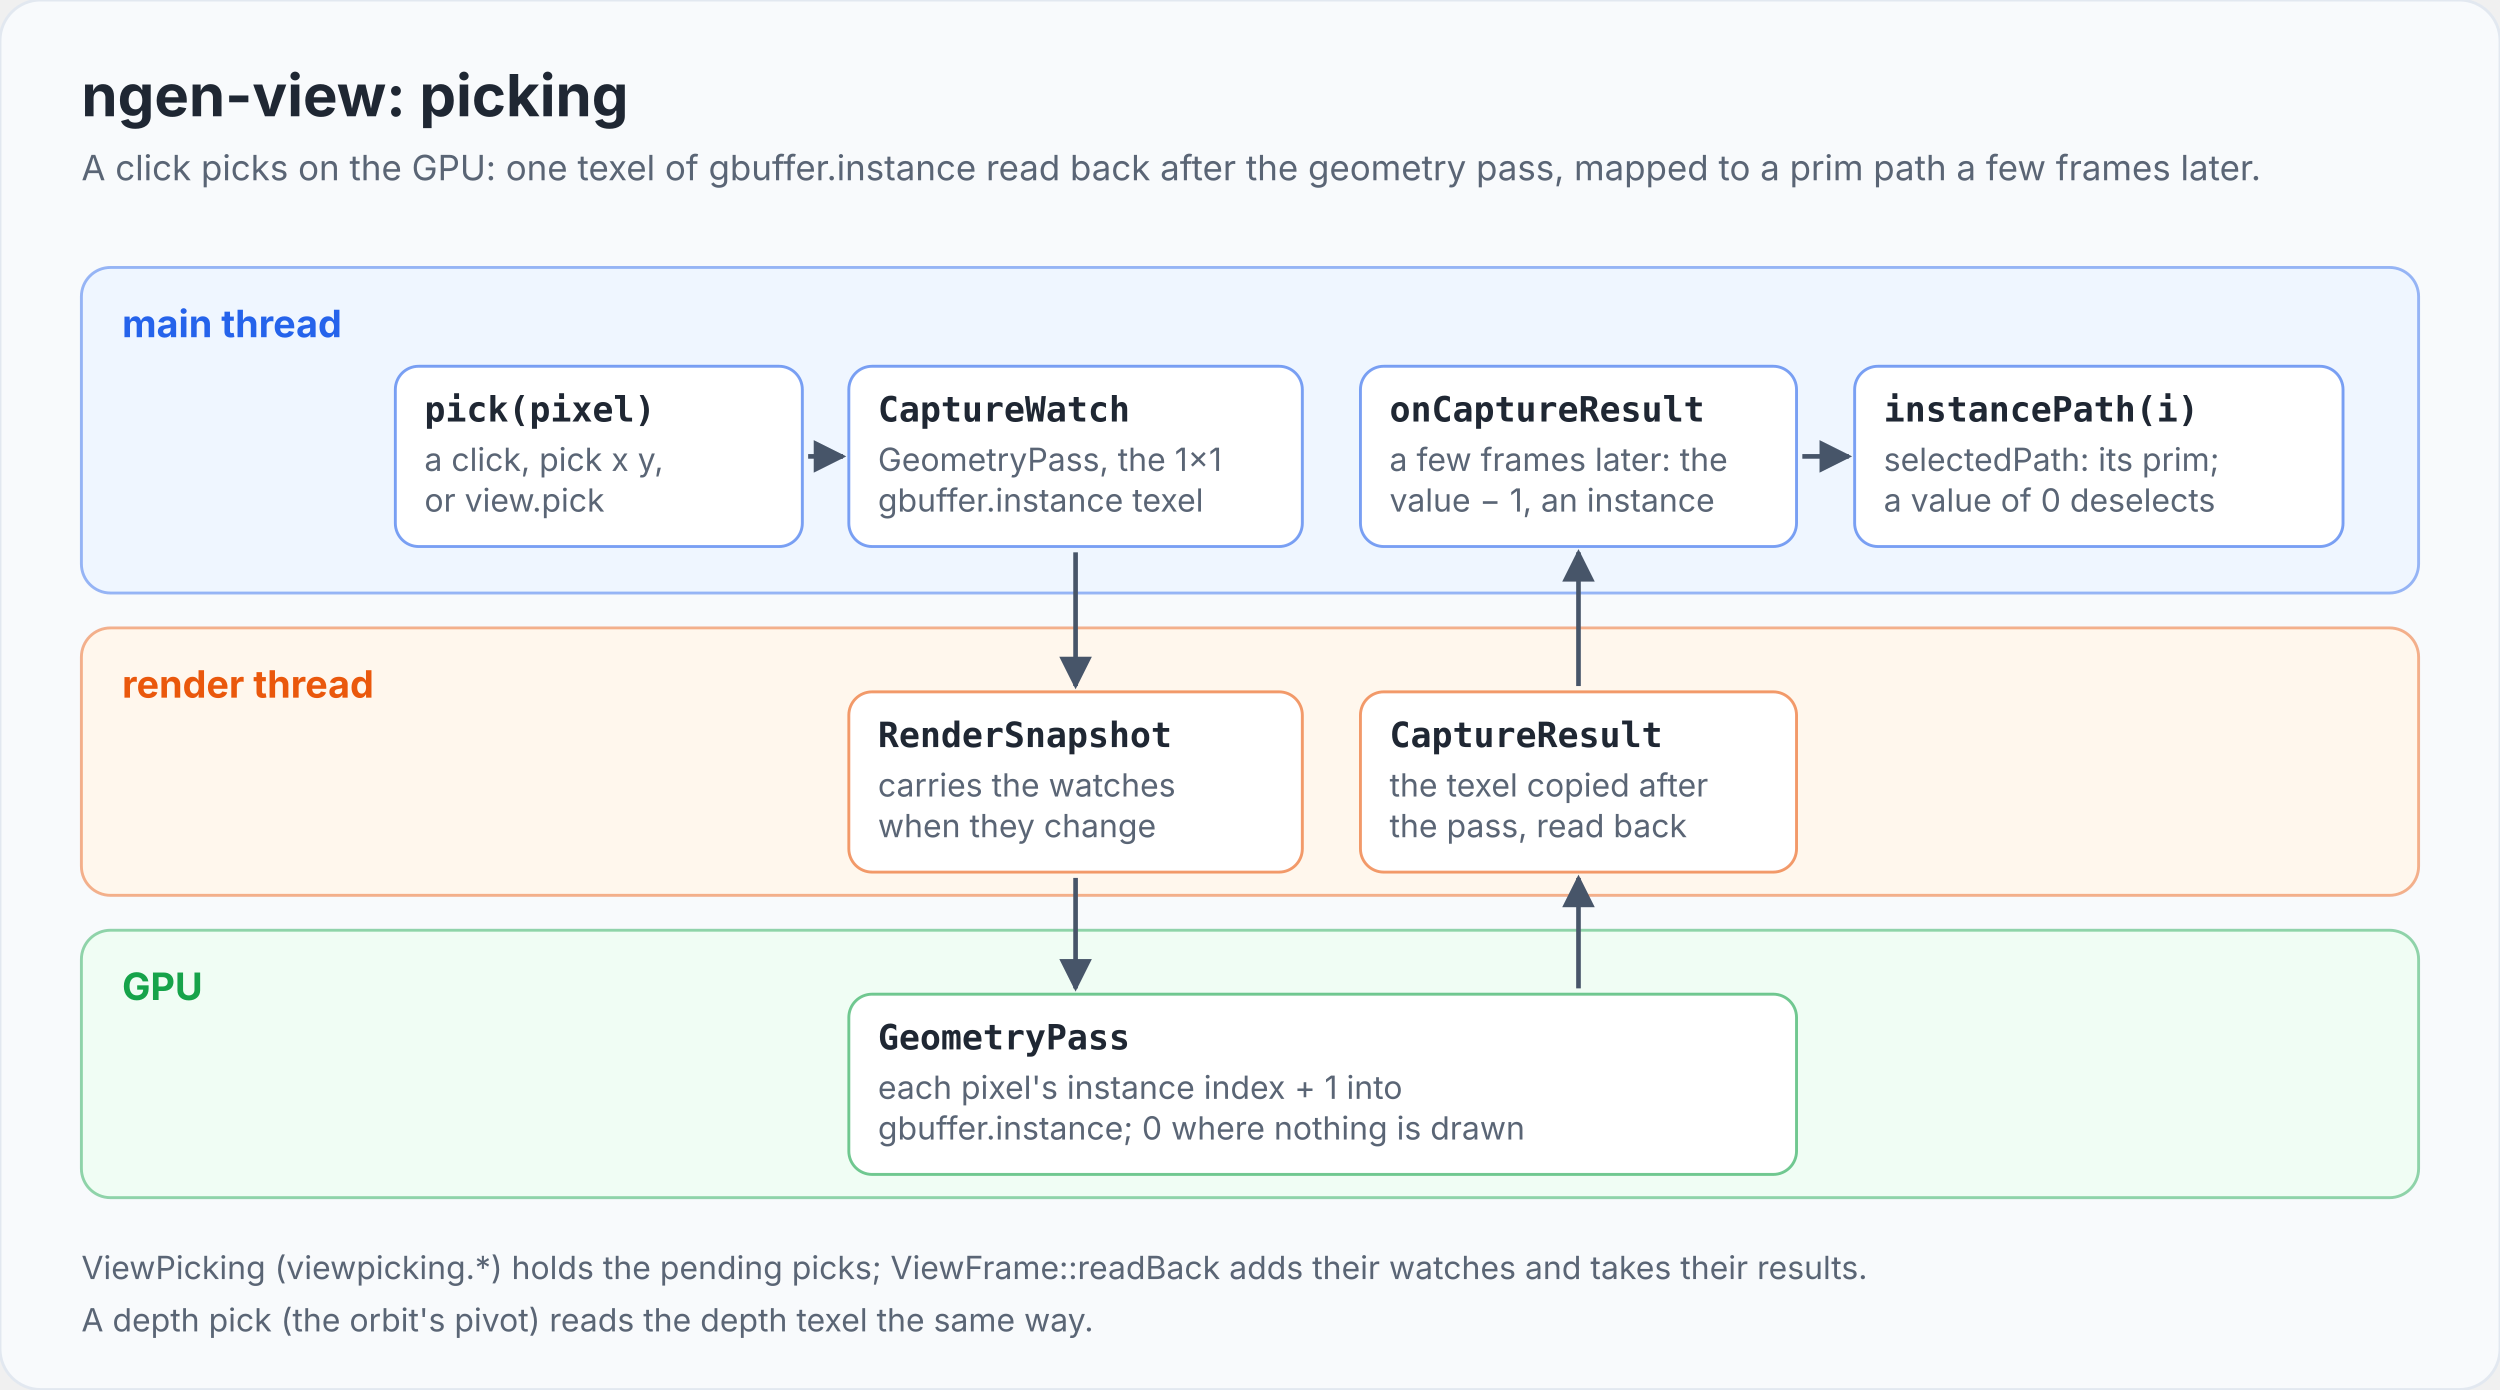
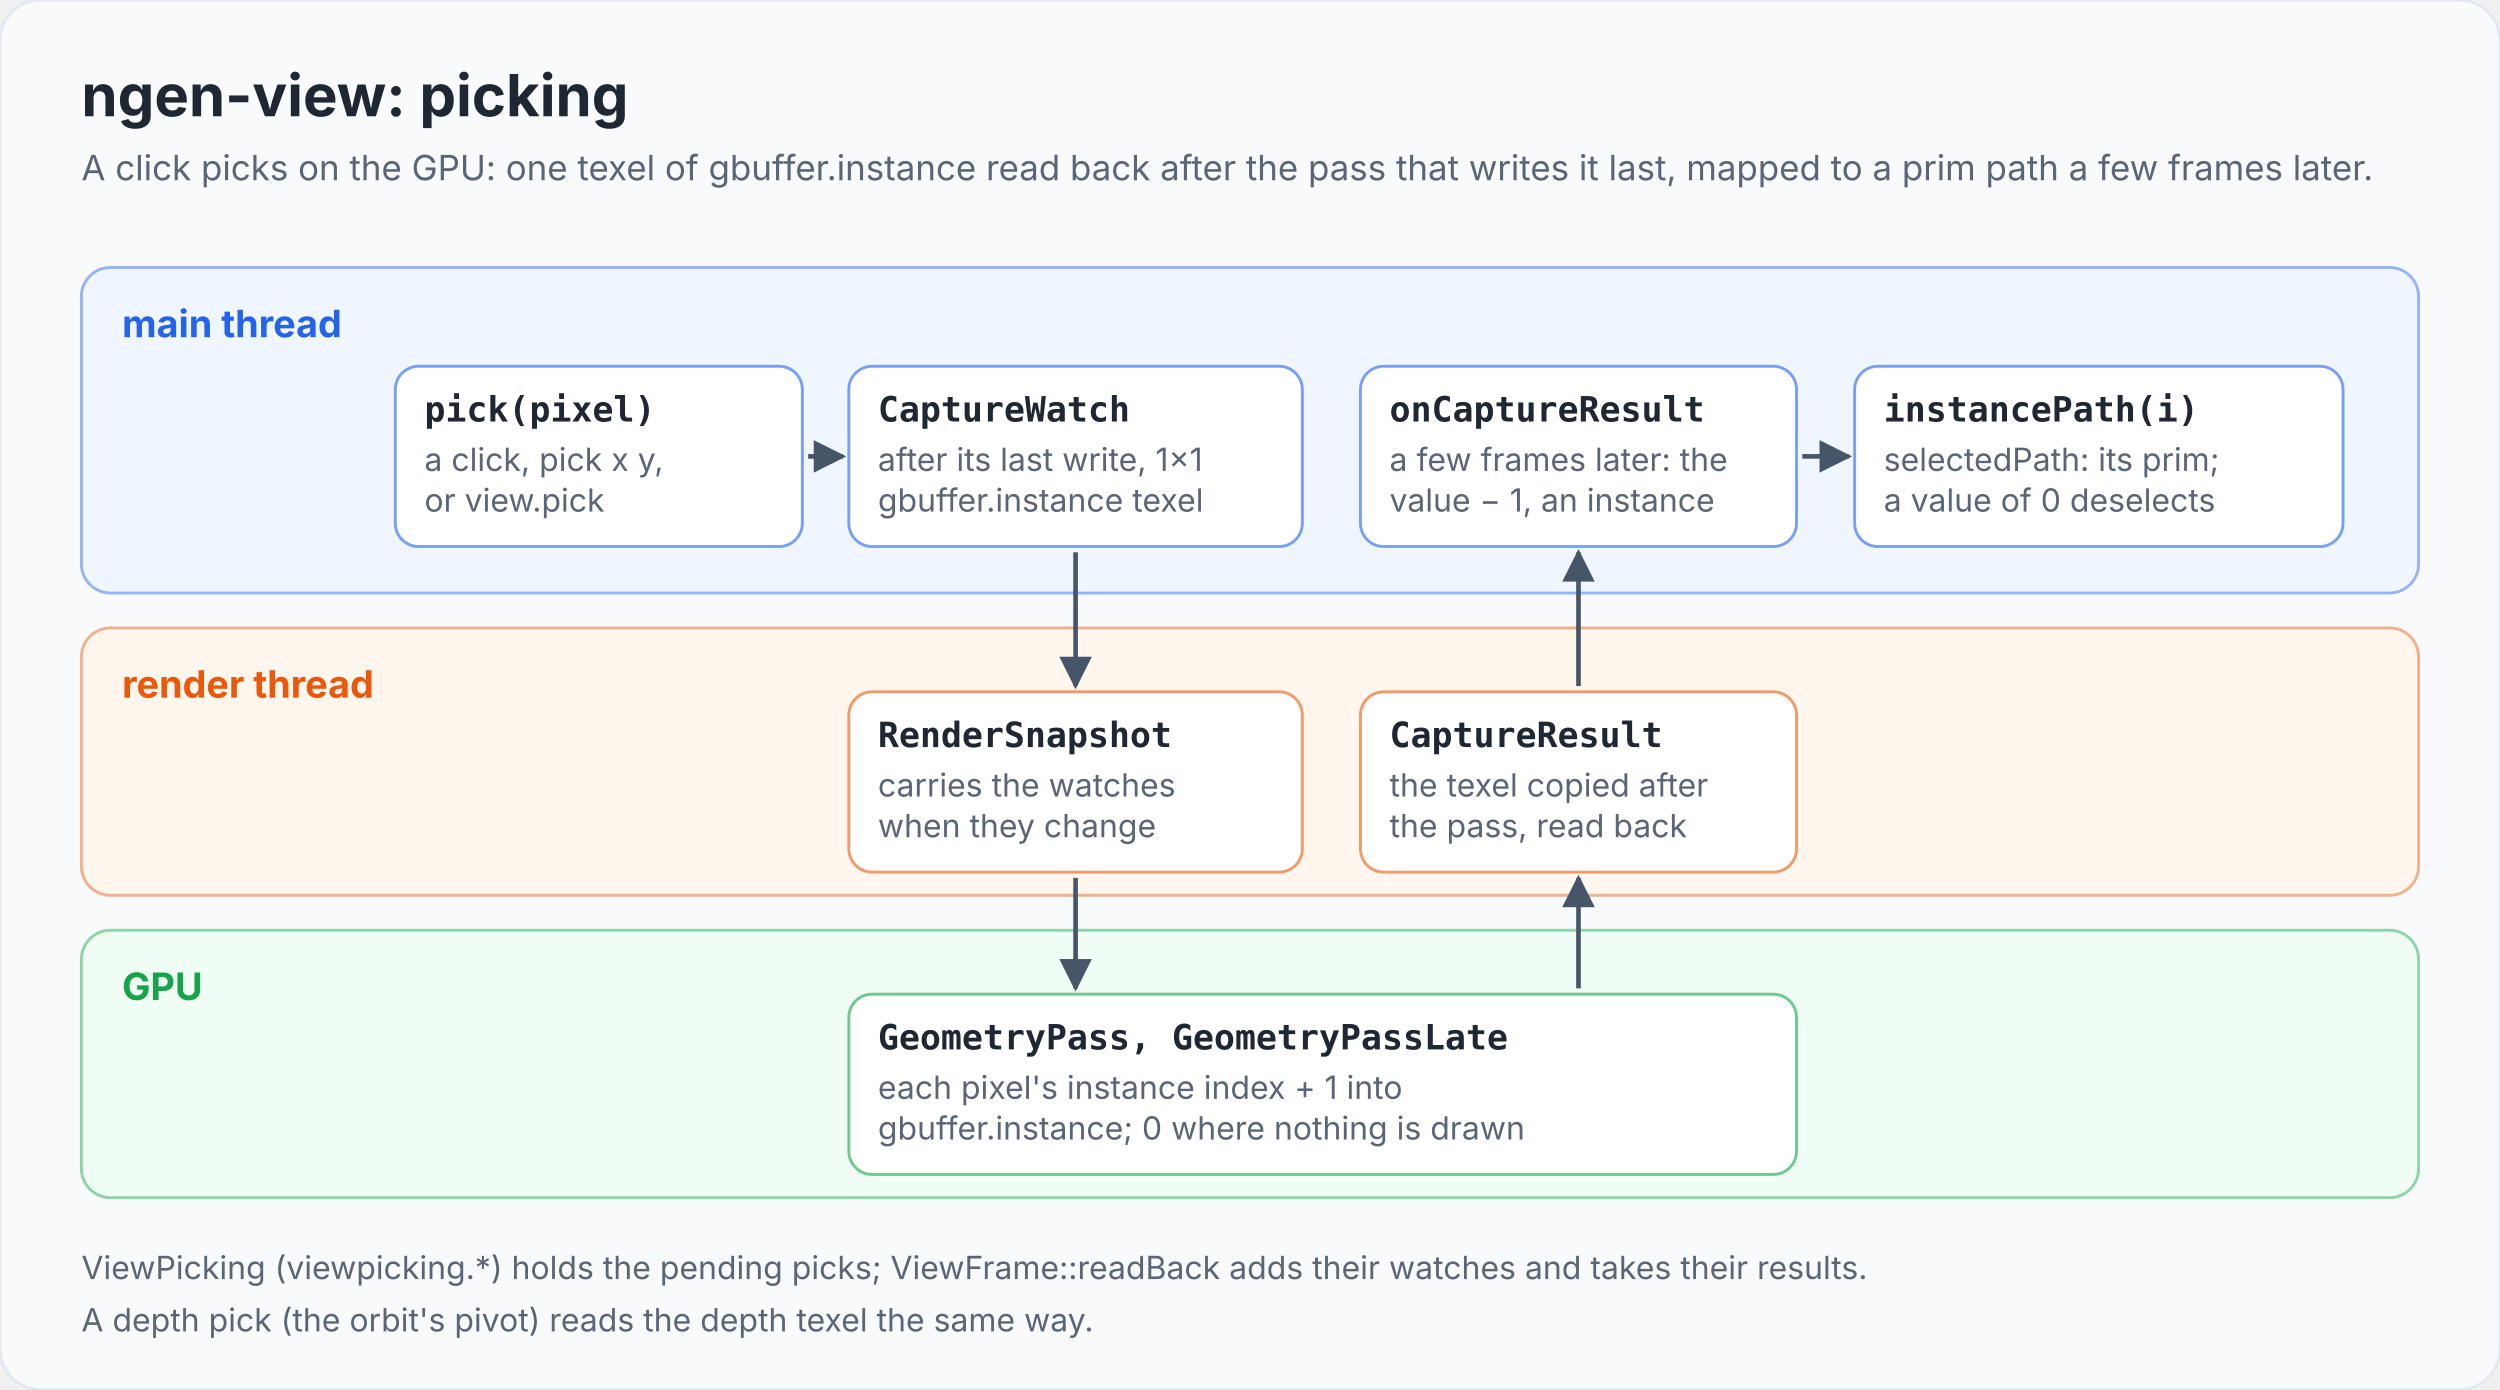
<svg xmlns="http://www.w3.org/2000/svg" width="860" height="478" viewBox="0 0 860 478" font-family="Inter, Segoe UI, Helvetica, Arial, sans-serif">
  <style>
    .title { font-size: 20px; font-weight: 700; fill: #1f2733; }
    .h { font-size: 13px; font-weight: 700; }
    .lib { font-size: 13.5px; font-weight: 700; fill: #1f2733; font-family: JetBrains Mono, Consolas, Menlo, monospace; }
    .m { font-size: 12px; font-weight: 700; fill: #1f2733; font-family: JetBrains Mono, Consolas, Menlo, monospace; }
    .sm { font-size: 11px; fill: #3a4452; font-family: JetBrains Mono, Consolas, Menlo, monospace; }
    .s { font-size: 11px; fill: #5a6575; }
    .t { font-size: 12.5px; fill: #3a4452; }
    .b { font-size: 12.5px; font-weight: 700; fill: #1f2733; }
    .tag { font-size: 10.5px; font-weight: 700; }
  </style>
  <defs>
    <marker id="arrow" viewBox="0 0 10 10" refX="9" refY="5" markerWidth="7" markerHeight="7" orient="auto">
      <path d="M0,0 L10,5 L0,10 z" fill="#475569" />
    </marker>
  </defs>
  <rect x="0" y="0" width="860" height="478" rx="14" fill="#f8fafc" stroke="#e2e8f0" />
  <text x="28" y="40" class="title">ngen-view: picking</text>
-   <text x="28" y="62" class="s" style="font-size:12px">A click picks on the GPU: one texel of gbuffer.instance read back after the geometry pass, mapped to a prim path a few frames later.</text>
+   <text x="28" y="62" class="s" style="font-size:12px">A click picks on the GPU: one texel of gbuffer.instance read back after the pass that writes it last, mapped to a prim path a few frames later.</text>
  <rect x="28" y="92" width="804" height="112" rx="10" fill="#eff6ff" stroke="#2563eb" stroke-opacity="0.45" />
  <text x="42" y="116" class="h" fill="#2563eb">main thread</text>
  <rect x="28" y="216" width="804" height="92" rx="10" fill="#fff7ed" stroke="#ea580c" stroke-opacity="0.45" />
  <text x="42" y="240" class="h" fill="#ea580c">render thread</text>
  <rect x="28" y="320" width="804" height="92" rx="10" fill="#f0fdf4" stroke="#16a34a" stroke-opacity="0.45" />
  <text x="42" y="344" class="h" fill="#16a34a">GPU</text>
  <rect x="136" y="126" width="140" height="62" rx="8" fill="#ffffff" stroke="#2563eb" stroke-opacity="0.6" />
  <text x="146" y="145" class="m">pick(pixel)</text>
  <text x="146" y="162" class="s">a click, pick x y,</text>
  <text x="146" y="176" class="s">or view.pick</text>
  <rect x="292" y="126" width="156" height="62" rx="8" fill="#ffffff" stroke="#2563eb" stroke-opacity="0.6" />
  <text x="302" y="145" class="m">CaptureWatch</text>
-   <text x="302" y="162" class="s">GeometryPass, the 1×1</text>
+   <text x="302" y="162" class="s">after its last write, 1×1</text>
  <text x="302" y="176" class="s">gbuffer.instance texel</text>
  <rect x="468" y="126" width="150" height="62" rx="8" fill="#ffffff" stroke="#2563eb" stroke-opacity="0.6" />
  <text x="478" y="145" class="m">onCaptureResult</text>
  <text x="478" y="162" class="s">a few frames later: the</text>
  <text x="478" y="176" class="s">value − 1, an instance</text>
  <rect x="638" y="126" width="168" height="62" rx="8" fill="#ffffff" stroke="#2563eb" stroke-opacity="0.6" />
  <text x="648" y="145" class="m">instancePath(i)</text>
  <text x="648" y="162" class="s">selectedPath: its prim;</text>
  <text x="648" y="176" class="s">a value of 0 deselects</text>
  <rect x="292" y="238" width="156" height="62" rx="8" fill="#ffffff" stroke="#ea580c" stroke-opacity="0.6" />
  <text x="302" y="257" class="m">RenderSnapshot</text>
  <text x="302" y="274" class="s">carries the watches</text>
  <text x="302" y="288" class="s">when they change</text>
  <rect x="468" y="238" width="150" height="62" rx="8" fill="#ffffff" stroke="#ea580c" stroke-opacity="0.6" />
  <text x="478" y="257" class="m">CaptureResult</text>
  <text x="478" y="274" class="s">the texel copied after</text>
  <text x="478" y="288" class="s">the pass, read back</text>
  <rect x="292" y="342" width="326" height="62" rx="8" fill="#ffffff" stroke="#16a34a" stroke-opacity="0.6" />
-   <text x="302" y="361" class="m">GeometryPass</text>
+   <text x="302" y="361" class="m">GeometryPass, GeometryPassLate</text>
  <text x="302" y="378" class="s">each pixel's instance index + 1 into</text>
  <text x="302" y="392" class="s">gbuffer.instance; 0 where nothing is drawn</text>
  <line x1="278" y1="157" x2="290" y2="157" stroke="#475569" stroke-width="1.6" marker-end="url(#arrow)" />
  <line x1="370" y1="190" x2="370" y2="236" stroke="#475569" stroke-width="1.6" marker-end="url(#arrow)" />
  <line x1="370" y1="302" x2="370" y2="340" stroke="#475569" stroke-width="1.6" marker-end="url(#arrow)" />
  <line x1="543" y1="340" x2="543" y2="302" stroke="#475569" stroke-width="1.6" marker-end="url(#arrow)" />
  <line x1="543" y1="236" x2="543" y2="190" stroke="#475569" stroke-width="1.6" marker-end="url(#arrow)" />
  <line x1="620" y1="157" x2="636" y2="157" stroke="#475569" stroke-width="1.6" marker-end="url(#arrow)" />
  <text x="28" y="440" class="s">ViewPicking (viewpicking.*) holds the pending picks; ViewFrame::readBack adds their watches and takes their results.</text>
  <text x="28" y="458" class="s">A depth pick (the orbit's pivot) reads the depth texel the same way.</text>
</svg>
